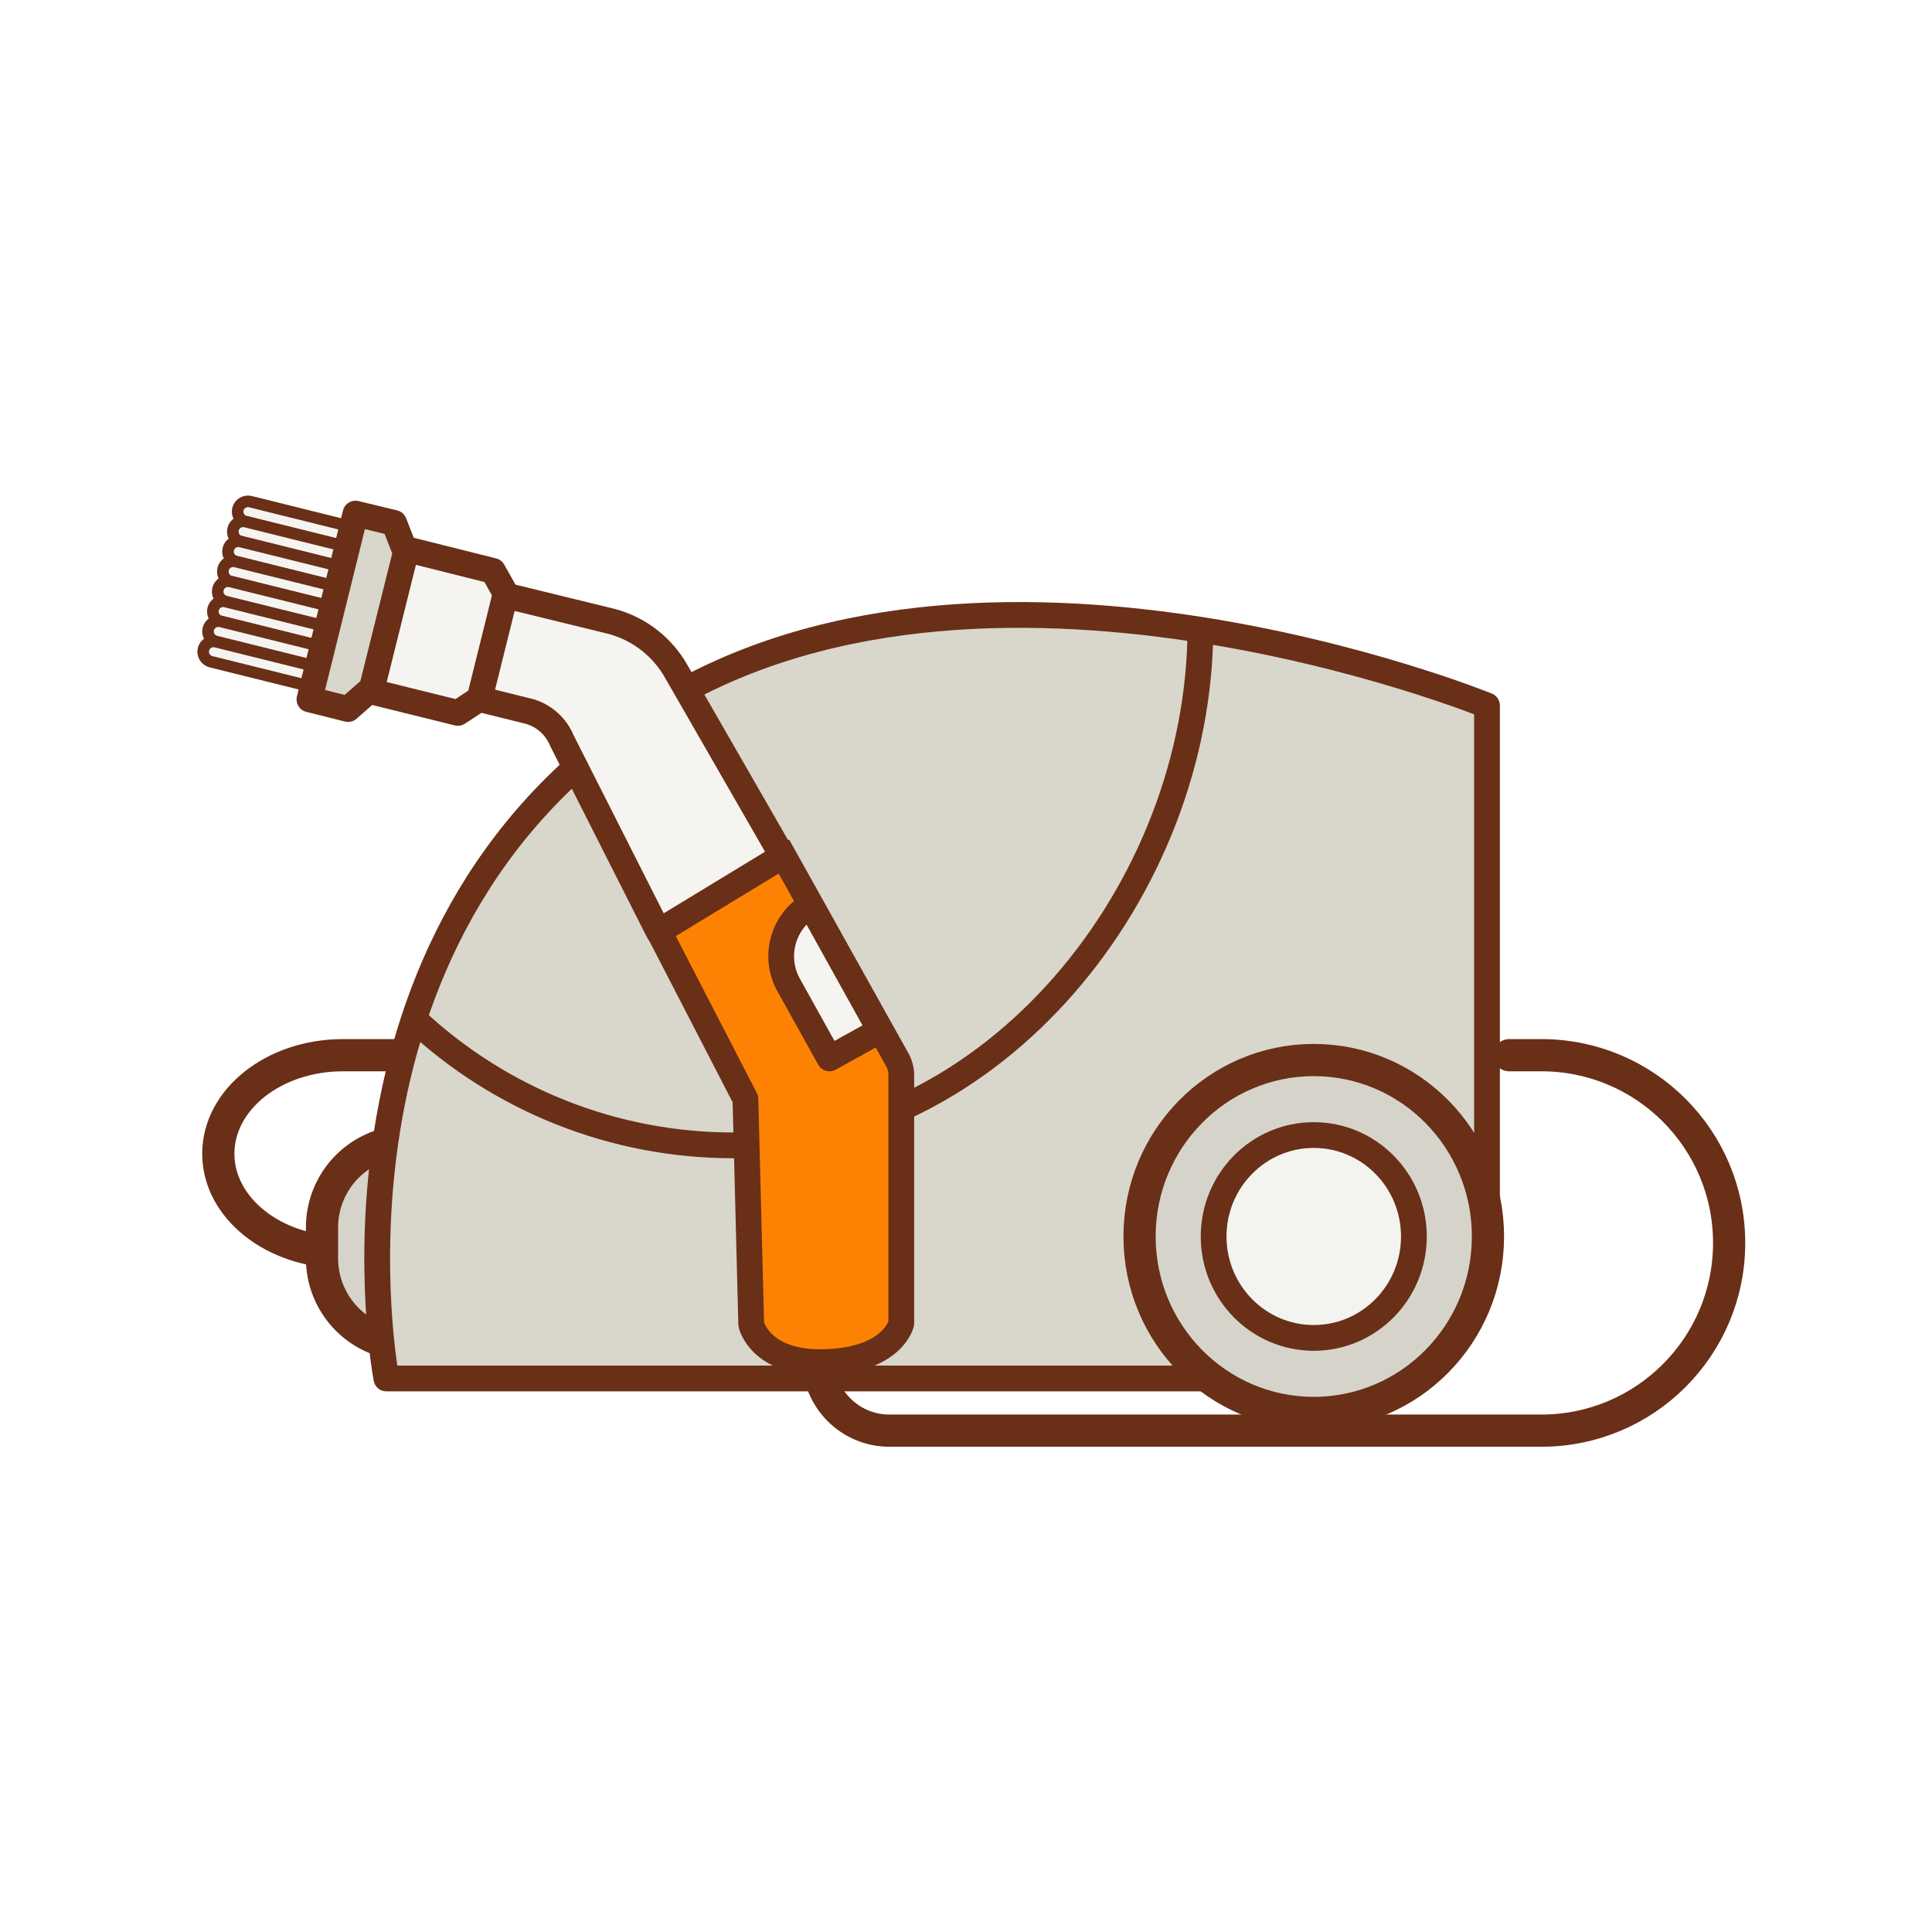
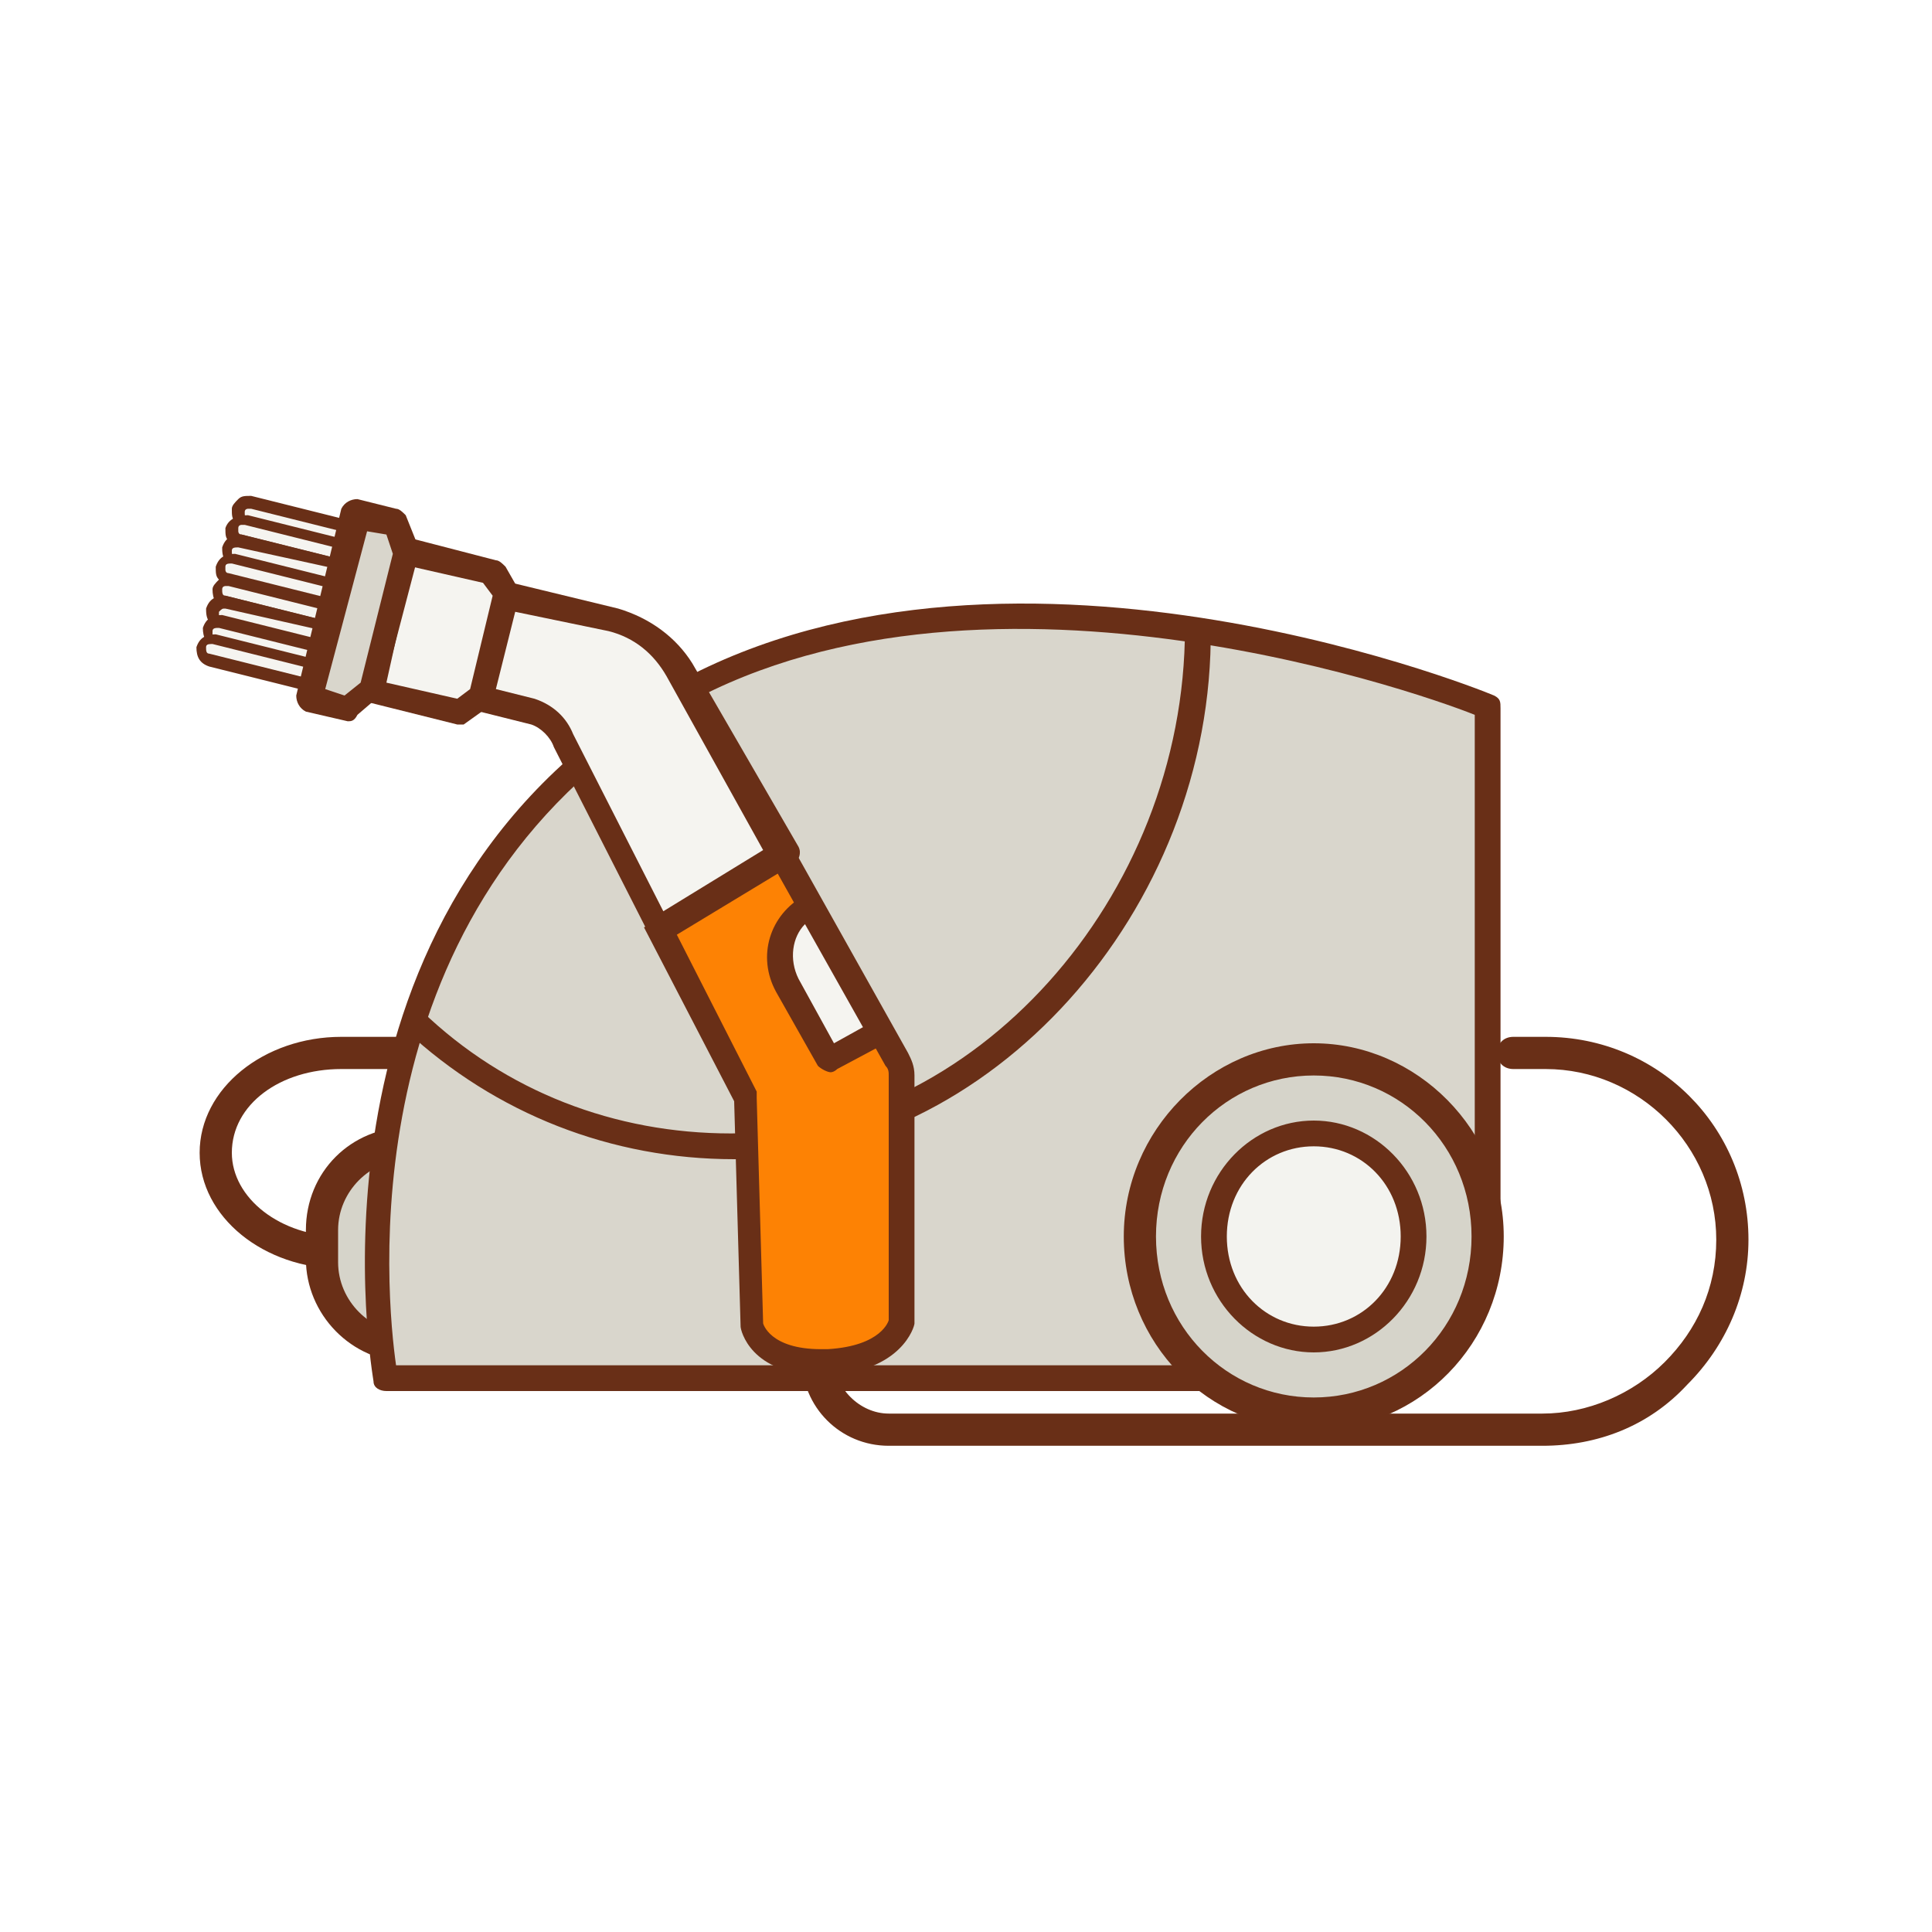
- <svg xmlns="http://www.w3.org/2000/svg" width="60" height="60" viewBox="0 0 60 60">
-   <g data-name="Слой 1">
-     <path fill="none" d="M0 0h60v60H0z" />
-     <path d="M10.65 38.89c-2.14 0-3.87-1.37-3.87-3.06s1.73-3.06 3.87-3.06H14" fill="none" stroke="#692f17" stroke-linecap="round" stroke-linejoin="round" />
-     <path d="M12.71 35.44a2.68 2.68 0 0 0-2.71 2.7v.92a2.68 2.68 0 0 0 2.67 2.7" fill="#d6d4ca" stroke="#692f17" stroke-linejoin="round" />
-     <path d="M37.82 42.81H12s-2.65-13.72 8.18-20.73c10.2-6.61 26-.17 26-.17v17.14" fill="#d9d6cc" stroke="#692f17" stroke-linejoin="round" stroke-width=".8" fill-rule="evenodd" />
-     <ellipse cx="40.8" cy="38.4" rx="5.41" ry="5.48" fill="#d6d4ca" stroke="#692f17" stroke-miterlimit="10" />
-     <path d="M25.41 40.54v1.68a2.21 2.21 0 0 0 2.21 2.21h20.25a5.83 5.83 0 0 0 0-11.66h-1" fill="none" stroke="#692f17" stroke-linecap="round" stroke-linejoin="round" />
-     <ellipse cx="40.8" cy="38.4" rx="3.11" ry="3.15" fill="#f3f3ef" stroke="#692f17" stroke-miterlimit="10" stroke-width=".8" />
-     <path d="M12.85 31.64a14.47 14.47 0 0 0 9.92 3.93c8.07 0 14.51-7.92 14.51-16.1" fill="none" stroke="#692f17" stroke-miterlimit="10" stroke-width=".8" fill-rule="evenodd" />
-     <path d="M10.84 17l-3.22-.8a.32.32 0 0 1-.23-.39.32.32 0 0 1 .39-.23l3.22.8" fill="#f5f4f0" stroke="#692f17" stroke-linejoin="round" stroke-width=".36" />
-     <path fill="#f5f4f0" stroke="#692f17" stroke-linejoin="round" stroke-width=".8" d="M11.51 21.47l1.09-4.42 2.71.68.41.73-.8 3.22-.7.46-2.71-.67z" />
-     <path d="M10.69 17.62l-3.22-.8a.32.32 0 0 1-.23-.39.32.32 0 0 1 .39-.23l3.22.8" fill="#f5f4f0" stroke="#692f17" stroke-linejoin="round" stroke-width=".36" />
-     <path d="M10.54 18.24l-3.22-.8a.32.32 0 0 1-.23-.39.32.32 0 0 1 .39-.23l3.22.8" fill="#f5f4f0" stroke="#692f17" stroke-linejoin="round" stroke-width=".36" />
-     <path d="M10.38 18.86l-3.22-.8a.32.32 0 0 1-.23-.39.32.32 0 0 1 .39-.23l3.22.8" fill="#f5f4f0" stroke="#692f17" stroke-linejoin="round" stroke-width=".36" />
-     <path d="M10.23 19.48L7 18.68a.32.32 0 0 1-.23-.39.32.32 0 0 1 .39-.23l3.22.8M10.07 20.1l-3.22-.8a.32.32 0 0 1-.23-.39.32.32 0 0 1 .38-.23l3.22.8" fill="#f5f4f0" stroke="#692f17" stroke-linejoin="round" stroke-width=".36" />
-     <path d="M9.92 20.72l-3.22-.8a.32.32 0 0 1-.23-.39.32.32 0 0 1 .39-.23l3.22.8M9.77 21.35l-3.22-.8a.32.32 0 0 1-.23-.39.32.32 0 0 1 .39-.23l3.22.8" fill="#f5f4f0" stroke="#692f17" stroke-linejoin="round" stroke-width=".36" />
-     <path fill="#d9d6cc" stroke="#692f17" stroke-linejoin="round" stroke-width=".8" d="M9.61 21.72l1.43-5.77 1.2.29.36.92-1.05 4.21-.74.65-1.2-.3z" />
-     <path d="M24.16 26.27l3.7 6.63a1 1 0 0 1 .13.48v7.72s-.25 1.12-2.32 1.2-2.34-1.17-2.34-1.17l-.18-7-2.83-5.48" fill="#fd8204" stroke="#692f17" stroke-linejoin="round" stroke-width=".8" />
-     <path d="M16.46 22.1l-1.57-.39.8-3.22 3.31.81a3.27 3.27 0 0 1 2 1.55l3.3 5.74-3.85 2.34-3-5.93a1.56 1.56 0 0 0-.99-.9z" fill="#f5f4f0" stroke="#692f17" stroke-linejoin="round" stroke-width=".8" />
-     <path d="M24.47 30.55a1.84 1.84 0 0 1 .7-2.44L27.33 32l-1.57.87z" fill="#f5f4f0" stroke="#692f17" stroke-linecap="round" stroke-linejoin="round" stroke-width=".8" />
+ <svg xmlns="http://www.w3.org/2000/svg" id="Слой_1" viewBox="0 0 60 60">
+   <style>.st0{fill:none}.st1{fill:#692f17}.st2{fill:#d6d4ca}.st3{fill:#d9d6cc}.st4{fill:#f3f3ef}.st5{fill:#f5f4f0}.st6{fill:#fd8204}</style>
+   <g id="Слой_2">
+     <g id="Слой_1-2">
+       <path class="st0" d="M0 0h60v60H0z" />
+       <path class="st1" d="M10.6 39.4c-2.4 0-4.4-1.6-4.4-3.6s2-3.6 4.4-3.6H14c.3 0 .5.2.5.5s-.2.5-.5.5h-3.4c-1.9 0-3.4 1.1-3.4 2.6 0 1.4 1.5 2.6 3.4 2.6.3 0 .5.2.5.5s-.2.5-.5.5z" />
+       <path class="st2" d="M12.7 35.4c-1.5 0-2.7 1.2-2.7 2.6v1c0 1.5 1.2 2.7 2.7 2.7" />
+       <path class="st1" d="M12.7 42.3c-1.8 0-3.2-1.5-3.2-3.2v-.9c0-1.8 1.4-3.2 3.2-3.2v1c-1.2 0-2.2 1-2.2 2.2v1c0 1.2 1 2.2 2.2 2.2v.9z" />
+       <path class="st3" d="M37.8 42.8H12s-2.6-13.7 8.2-20.7c10.2-6.6 26-.2 26-.2V39" />
+       <path class="st1" d="M37.8 43.2H12c-.2 0-.4-.1-.4-.3 0-.1-2.6-14.1 8.4-21.1 10.3-6.6 25.7-.5 26.4-.2.2.1.2.2.2.4v17.1h-.8V22.2c-2-.8-16.2-5.7-25.4.2-9.6 6.2-8.4 17.9-8.1 20h25.5v.8z" />
+       <ellipse class="st2" cx="40.8" cy="38.4" rx="5.4" ry="5.5" />
+       <path class="st1" d="M40.8 44.4c-3.3 0-5.9-2.7-5.9-6s2.7-6 5.9-6 5.9 2.7 5.9 6-2.6 6-5.9 6zm0-11c-2.7 0-4.9 2.2-4.9 5s2.2 5 4.9 5 4.9-2.2 4.9-5-2.2-5-4.9-5z" />
+       <path class="st1" d="M47.9 44.9H27.6c-1.5 0-2.7-1.2-2.7-2.7v-1.7c0-.3.2-.5.5-.5s.5.2.5.5v1.7c0 .9.8 1.7 1.7 1.7h20.3c1.4 0 2.8-.6 3.8-1.6s1.6-2.3 1.6-3.8c0-2.9-2.4-5.3-5.3-5.3h-1c-.3 0-.5-.2-.5-.5s.2-.5.5-.5h1c3.5 0 6.3 2.8 6.3 6.3 0 1.7-.7 3.3-1.9 4.5-1.2 1.3-2.8 1.9-4.5 1.9z" />
+       <ellipse class="st4" cx="40.8" cy="38.4" rx="3.1" ry="3.2" />
+       <path class="st1" d="M40.8 42c-1.9 0-3.5-1.6-3.5-3.6s1.6-3.6 3.5-3.6 3.5 1.6 3.5 3.6-1.6 3.6-3.5 3.6zm0-6.4c-1.5 0-2.7 1.2-2.7 2.8s1.2 2.8 2.7 2.8 2.7-1.2 2.7-2.8-1.2-2.8-2.7-2.8zM22.8 36c-3.8 0-7.4-1.4-10.2-4l.5-.6c2.6 2.5 6 3.8 9.6 3.8 7.5 0 14.1-7.3 14.1-15.7h.8c.1 8.8-6.9 16.5-14.8 16.5z" />
+       <path class="st5" d="M10.8 17l-3.2-.8c-.2 0-.3-.2-.2-.4 0-.2.2-.3.4-.2l3.2.8" />
+       <path class="st1" d="M10.8 17.2l-3.2-.8c-.1 0-.2-.1-.3-.2-.1-.1-.1-.2-.1-.4 0-.1.1-.2.2-.3.1-.1.2-.1.4-.1l3.2.8v.4l-3.2-.8h-.1s-.1 0-.1.1 0 .2.1.2l3.2.8-.1.3z" />
+       <path class="st5" d="M11.5 21.5l1.1-4.4 2.7.6.4.8-.8 3.2-.7.4z" />
+       <path class="st1" d="M14.2 22.5l-2.8-.7c-.2-.1-.3-.3-.3-.5l1.1-4.4c0-.1.1-.2.2-.2.1-.1.2-.1.3 0l2.7.7c.1 0 .2.1.3.2l.4.7c0 .1.1.2 0 .3l-.8 3.2c0 .1-.1.2-.2.2l-.7.5h-.2zM12 21.2l2.2.5.4-.3.7-2.9-.3-.4-2.2-.5-.8 3.6z" />
+       <path class="st5" d="M10.7 17.6l-3.2-.8c-.2 0-.3-.2-.2-.4 0-.2.2-.3.4-.2l3.2.8" />
+       <path class="st1" d="M10.6 17.8L7.4 17c-.1 0-.2-.1-.3-.2-.1-.1-.1-.2-.1-.4.1-.3.4-.4.7-.4l3.2.8-.1.3-3.2-.8h-.1s-.1 0-.1.1v.1s0 .1.1.1l3.2.8-.1.4z" />
+       <path class="st5" d="M10.5 18.2l-3.2-.8c-.2 0-.3-.2-.2-.4 0-.2.2-.3.4-.2l3.2.8" />
+       <path class="st1" d="M10.5 18.4l-3.2-.8c-.1 0-.2-.1-.3-.2s-.1-.3-.1-.4c.1-.3.3-.4.6-.4l3.2.8-.1.3-3.2-.7c-.1 0-.2 0-.2.1s0 .2.1.2l3.2.8v.3z" />
+       <path class="st5" d="M10.4 18.9l-3.2-.8c-.2 0-.3-.2-.2-.4 0-.2.2-.3.4-.2l3.2.8" />
+       <path class="st1" d="M10.3 19l-3.2-.8c-.1 0-.2-.1-.3-.2-.1-.1-.1-.2-.1-.4.1-.3.3-.4.6-.4l3.2.8-.1.3-3.2-.8c-.1 0-.2 0-.2.1v.1s0 .1.1.1l3.2.8v.4z" />
+       <g>
+         <path class="st5" d="M10.2 19.5L7 18.7c-.2 0-.3-.2-.2-.4 0-.2.2-.3.4-.2l3.2.8" />
+         <path class="st1" d="M10.2 19.7L7 18.9c-.3-.1-.4-.3-.4-.6 0-.1.1-.2.2-.3.1-.1.3-.1.4-.1l3.2.8-.1.3-3.2-.8H7s-.1 0-.1.1 0 .2.1.2l3.2.8v.4z" />
+       </g>
+       <g>
+         <path class="st5" d="M10.1 20.1l-3.2-.8c-.2 0-.3-.2-.2-.4 0-.2.2-.3.4-.2l3.2.8" />
+         <path class="st1" d="M10 20.3l-3.2-.8c-.1 0-.2-.1-.3-.2s-.1-.3-.1-.4c.1-.3.3-.4.6-.4l3.2.8-.1.3-3.1-.7c-.1 0-.1 0-.2.1v.1s0 .1.1.1l3.2.8-.1.3z" />
+       </g>
+       <g>
+         <path class="st5" d="M9.9 20.7l-3.2-.8c-.2 0-.3-.2-.2-.4 0-.2.2-.3.4-.2l3.2.8" />
+         <path class="st1" d="M9.9 20.9l-3.2-.8c-.3-.1-.4-.3-.4-.6.1-.3.3-.4.6-.4l3.2.8-.1.4-3.2-.8c-.1 0-.2 0-.2.1v.1s0 .1.1.1l3.2.8v.3z" />
+       </g>
+       <g>
+         <path class="st5" d="M9.8 21.4l-3.2-.8c-.2 0-.3-.2-.2-.4 0-.2.2-.3.4-.2l3.2.8" />
+         <path class="st1" d="M9.7 21.5l-3.2-.8c-.3-.1-.4-.3-.4-.6.1-.3.3-.4.6-.4l3.2.8-.1.3-3.2-.8c-.1 0-.2 0-.2.1s0 .2.1.2l3.2.8v.4z" />
+       </g>
+       <g>
+         <path class="st3" d="M9.6 21.7L11 16l1.2.2.4 1-1 4.2-.8.6z" />
+         <path class="st1" d="M10.8 22.4s-.1 0 0 0l-1.3-.3c-.2-.1-.3-.3-.3-.5l1.4-5.8c.1-.2.3-.3.5-.3l1.2.3c.1 0 .2.1.3.2l.4 1v.2l-1.1 4.2c0 .1-.1.1-.1.2l-.7.6c-.1.2-.2.2-.3.2zm-.7-1l.6.2.5-.4 1-4-.2-.6-.6-.1-1.3 4.9z" />
+       </g>
+       <g>
+         <path class="st6" d="M24.2 26.3l3.7 6.6c.1.1.1.3.1.5v7.7s-.3 1.1-2.3 1.2-2.3-1.2-2.3-1.2l-.2-7-2.8-5.5" />
+         <path class="st1" d="M25.5 42.7c-2.2 0-2.5-1.4-2.5-1.5l-.2-7-2.8-5.4.7-.4 2.8 5.5v.2l.2 7s.2.8 1.8.8h.2c1.7-.1 1.9-.9 1.9-.9v-7.6c0-.1 0-.2-.1-.3l-3.7-6.6.7-.4 3.7 6.6c.1.2.2.4.2.7v7.7c0 .1-.4 1.5-2.7 1.6h-.2z" />
+       </g>
+       <g>
+         <path class="st5" d="M16.5 22.1l-1.6-.4.8-3.2 3.3.8c.8.2 1.6.8 2 1.6l3.3 5.7-3.9 2.3-3-5.9c-.1-.4-.5-.8-.9-.9z" />
+         <path class="st1" d="M20.5 29.3h-.1c-.1 0-.2-.1-.2-.2l-3-5.9c-.1-.3-.4-.6-.7-.7l-1.6-.4c-.2-.1-.3-.3-.3-.5l.8-3.2c.1-.2.3-.3.5-.3l3.3.8c1 .3 1.8.9 2.3 1.7l3.3 5.7c.1.2 0 .4-.1.5l-3.8 2.3c-.3.2-.4.2-.4.2zm-5.1-7.9l1.2.3c.6.2 1 .6 1.2 1.1l2.8 5.5 3.1-1.9-3-5.4c-.4-.7-1-1.2-1.8-1.4L16 19l-.6 2.4z" />
+       </g>
+       <g>
+         <path class="st5" d="M24.5 30.6c-.5-.9-.1-1.9.7-2.4l2.2 3.9-1.6.9-1.3-2.4z" />
+         <path class="st1" d="M25.8 33.3c-.1 0-.3-.1-.4-.2l-1.3-2.3c-.6-1.1-.2-2.4.9-3 .1-.1.2-.1.3 0 .1 0 .2.1.2.2l2.2 3.9c.1.1.1.2 0 .3 0 .1-.1.2-.2.2l-1.5.8c-.1.1-.2.1-.2.1zm-1-2.9l1.1 2 .9-.5-1.8-3.2c-.4.4-.5 1.1-.2 1.7z" />
+       </g>
+     </g>
  </g>
</svg>
